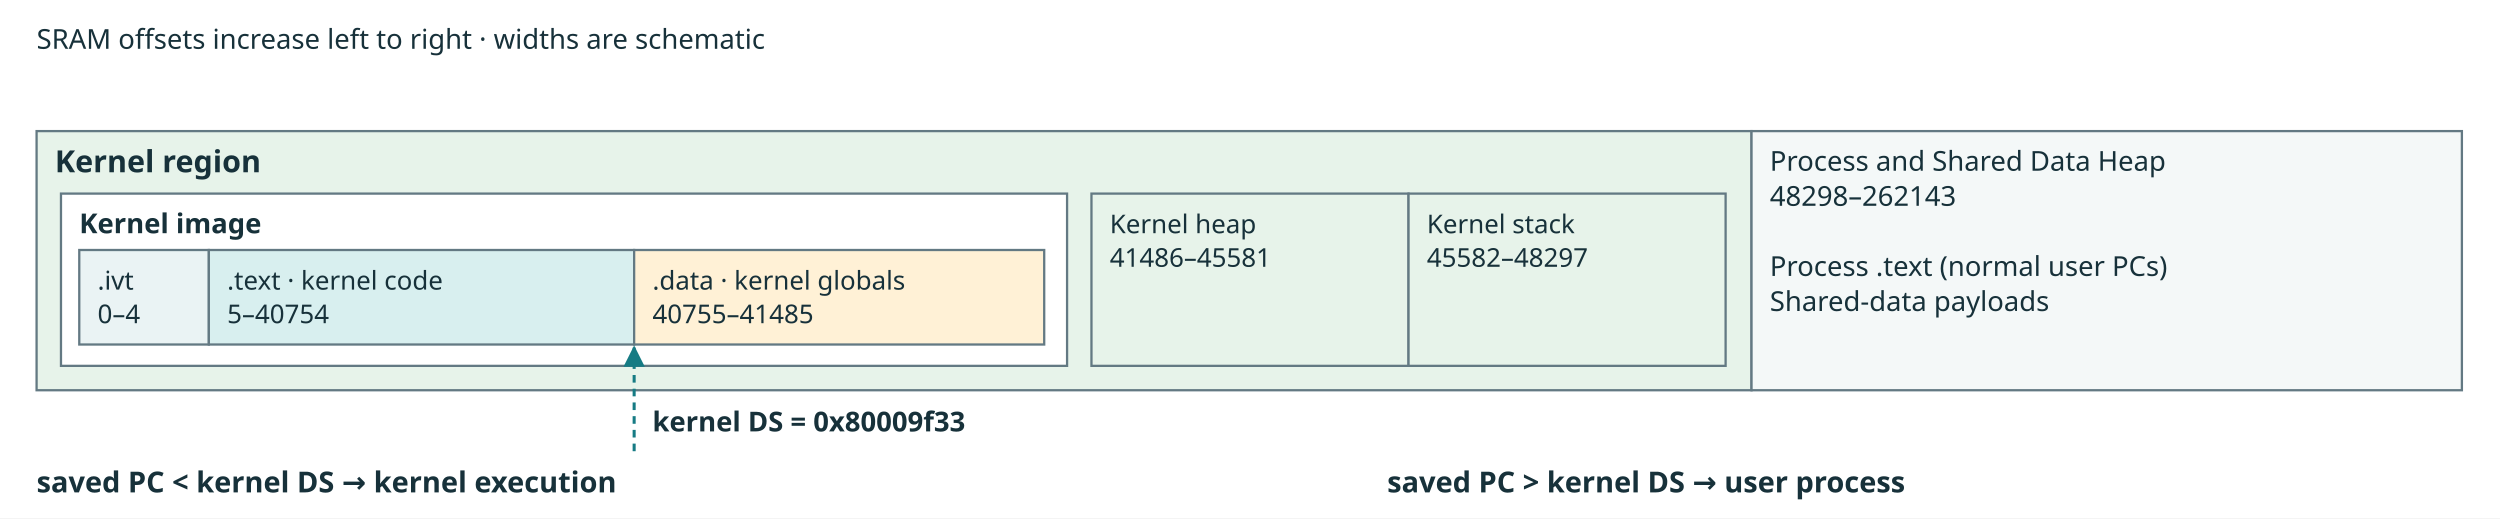
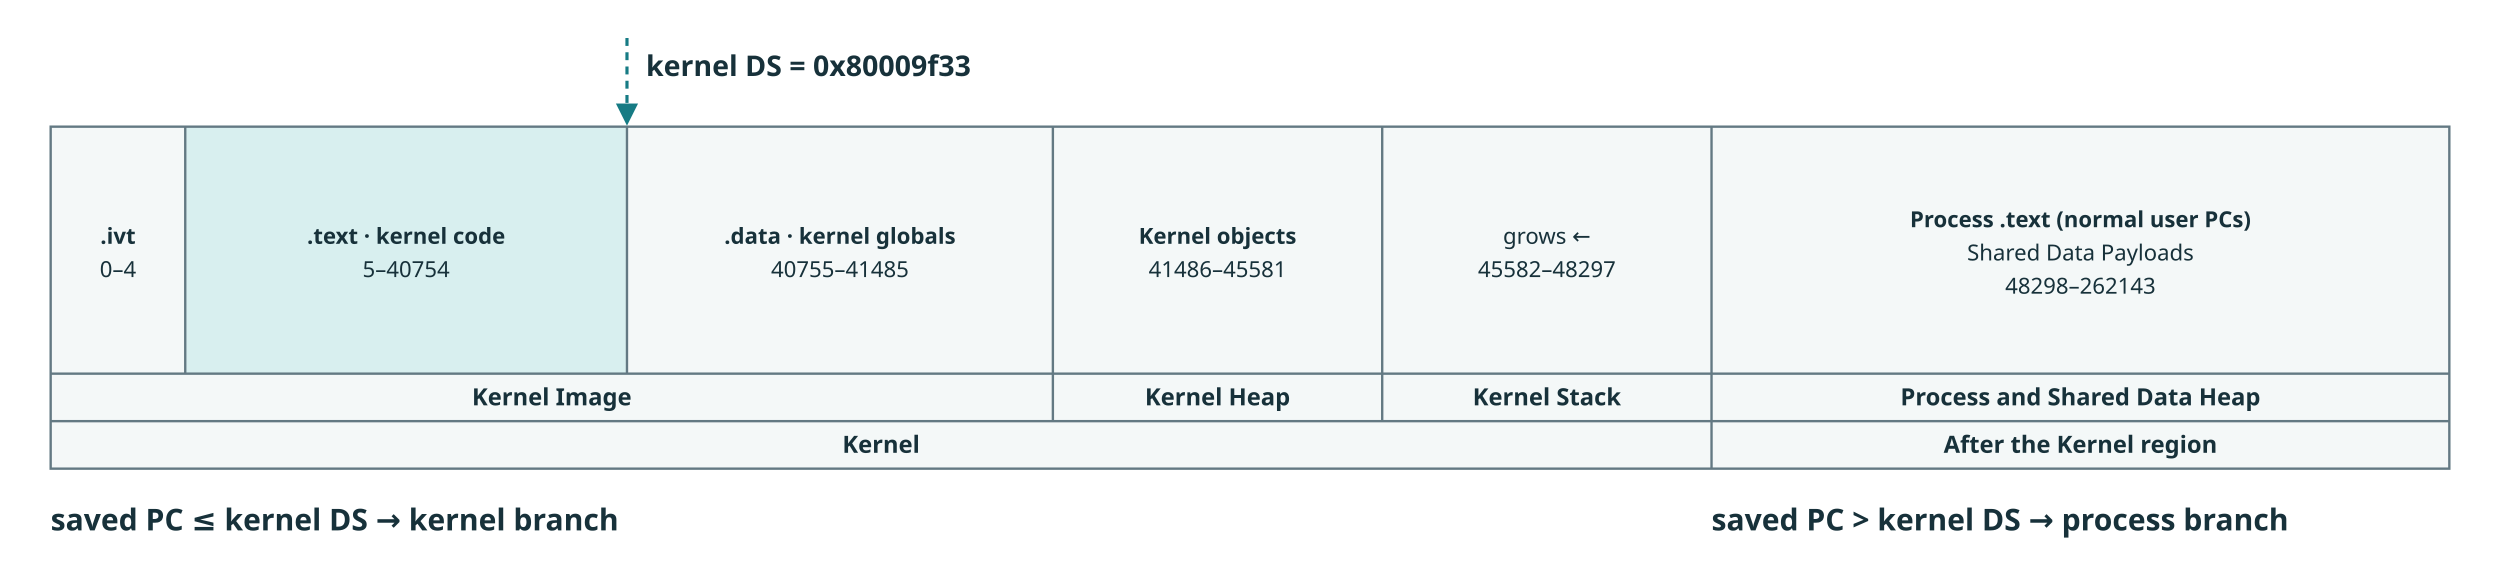
- <svg xmlns="http://www.w3.org/2000/svg" width="1640" height="340" viewBox="0 0 1640 340" role="img" aria-labelledby="title desc">
+ <svg xmlns="http://www.w3.org/2000/svg" width="1579" height="360" viewBox="0 0 1579 360" role="img" aria-labelledby="title desc">
  <defs>
    <marker id="arrow" viewBox="0 0 10 10" refX="9" refY="5" markerWidth="7" markerHeight="7" orient="auto-start-reverse">
      <path d="M 0 0 L 10 5 L 0 10 z" fill="#167b84" />
    </marker>
  </defs>
  <rect width="100%" height="100%" fill="white" />
  <g font-family="Cantarell, sans-serif" fill="#17313a">
-     <text x="24" y="32" font-size="18" font-weight="normal" text-anchor="start">SRAM offsets increase left to right · widths are schematic</text>
-     <rect x="24" y="86" width="1125" height="170" fill="#e7f3ea" stroke="#637983" stroke-width="1.5" />
-     <text x="36" y="113" font-size="20" font-weight="bold" text-anchor="start">Kernel region</text>
-     <rect x="40" y="127" width="660" height="113" fill="#ffffff" stroke="#637983" stroke-width="1.5" />
-     <text x="52" y="153" font-size="18" font-weight="bold" text-anchor="start">Kernel image</text>
-     <rect x="52" y="164" width="85" height="62" fill="#eaf3f4" stroke="#637983" stroke-width="1.5" />
-     <text x="64" y="190" font-size="17" font-weight="normal" text-anchor="start">.ivt</text>
-     <text x="64" y="212" font-size="17" font-weight="normal" text-anchor="start">0–4</text>
-     <rect x="137" y="164" width="279" height="62" fill="#d8efef" stroke="#637983" stroke-width="1.5" />
-     <text x="149" y="190" font-size="17" font-weight="normal" text-anchor="start">.text · kernel code</text>
-     <text x="149" y="212" font-size="17" font-weight="normal" text-anchor="start">5–40754</text>
-     <rect x="416" y="164" width="269" height="62" fill="#fff1d6" stroke="#637983" stroke-width="1.5" />
-     <text x="428" y="190" font-size="17" font-weight="normal" text-anchor="start">.data · kernel globals</text>
-     <text x="428" y="212" font-size="17" font-weight="normal" text-anchor="start">40755–41485</text>
-     <rect x="716" y="127" width="208" height="113" fill="#e7f3ea" stroke="#637983" stroke-width="1.5" />
-     <text x="728" y="153" font-size="17" font-weight="normal" text-anchor="start">Kernel heap</text>
-     <text x="728" y="175" font-size="17" font-weight="normal" text-anchor="start">41486–45581</text>
-     <rect x="924" y="127" width="208" height="113" fill="#e7f3ea" stroke="#637983" stroke-width="1.5" />
-     <text x="936" y="153" font-size="17" font-weight="normal" text-anchor="start">Kernel stack</text>
-     <text x="936" y="175" font-size="17" font-weight="normal" text-anchor="start">45582–48297</text>
-     <rect x="1149" y="86" width="466" height="170" fill="#f4f8f8" stroke="#637983" stroke-width="1.5" />
-     <text x="1161" y="112" font-size="18" font-weight="normal" text-anchor="start">Process and Shared Data Heap</text>
-     <text x="1161" y="135" font-size="18" font-weight="normal" text-anchor="start">48298–262143</text>
-     <text x="1161" y="158" font-size="18" font-weight="normal" text-anchor="start" />
-     <text x="1161" y="181" font-size="18" font-weight="normal" text-anchor="start">Process .text (normal user PCs)</text>
-     <text x="1161" y="204" font-size="18" font-weight="normal" text-anchor="start">Shared-data payloads</text>
-     <path d="M 416 296 L 416 228" fill="none" stroke="#167b84" stroke-width="2" stroke-dasharray="5 4" marker-end="url(#arrow)" />
-     <text x="428" y="283" font-size="18" font-weight="bold" text-anchor="start">kernel DS = 0x80009f33</text>
-     <text x="24" y="323" font-size="19" font-weight="bold" text-anchor="start">saved PC &lt; kernel DS → kernel execution</text>
-     <text x="910" y="323" font-size="19" font-weight="bold" text-anchor="start">saved PC &gt; kernel DS → user process</text>
+     <g transform="translate(0 -230)">
+       <rect x="32" y="310" width="85" height="156" fill="#f4f8f8" stroke="none" stroke-width="1" />
+       <text x="74.5" y="384.0" text-anchor="middle" font-size="14" font-weight="bold" fill="#17313a">.ivt</text>
+       <text x="74.5" y="405.0" text-anchor="middle" font-size="14" font-weight="normal" fill="#17313a">0–4</text>
+       <rect x="117" y="310" width="279" height="156" fill="#d8efef" stroke="none" stroke-width="1" />
+       <text x="256.5" y="384.0" text-anchor="middle" font-size="14" font-weight="bold" fill="#17313a">.text · kernel code</text>
+       <text x="256.5" y="405.0" text-anchor="middle" font-size="14" font-weight="normal" fill="#17313a">5–40754</text>
+       <rect x="396" y="310" width="269" height="156" fill="#f4f8f8" stroke="none" stroke-width="1" />
+       <text x="530.5" y="384.0" text-anchor="middle" font-size="14" font-weight="bold" fill="#17313a">.data · kernel globals</text>
+       <text x="530.5" y="405.0" text-anchor="middle" font-size="14" font-weight="normal" fill="#17313a">40755–41485</text>
+       <rect x="665" y="310" width="208" height="156" fill="#f4f8f8" stroke="none" stroke-width="1" />
+       <text x="769.0" y="384.0" text-anchor="middle" font-size="14" font-weight="bold" fill="#17313a">Kernel objects</text>
+       <text x="769.0" y="405.0" text-anchor="middle" font-size="14" font-weight="normal" fill="#17313a">41486–45581</text>
+       <rect x="873" y="310" width="208" height="156" fill="#f4f8f8" stroke="none" stroke-width="1" />
+       <text x="977.0" y="384.0" text-anchor="middle" font-size="14" font-weight="normal" fill="#17313a">grows ←</text>
+       <text x="977.0" y="405.0" text-anchor="middle" font-size="14" font-weight="normal" fill="#17313a">45582–48297</text>
+       <rect x="1081" y="310" width="466" height="156" fill="#f4f8f8" stroke="none" stroke-width="1" />
+       <text x="1314.0" y="373.5" text-anchor="middle" font-size="14" font-weight="bold" fill="#17313a">Process .text (normal user PCs)</text>
+       <text x="1314.0" y="394.5" text-anchor="middle" font-size="14" font-weight="normal" fill="#17313a">Shared Data Payloads</text>
+       <text x="1314.0" y="415.5" text-anchor="middle" font-size="14" font-weight="normal" fill="#17313a">48298–262143</text>
+       <rect x="32" y="466" width="633" height="30" fill="#f4f8f8" stroke="none" stroke-width="1" />
+       <text x="348.5" y="486" text-anchor="middle" font-size="15" font-weight="bold" fill="#17313a">Kernel Image</text>
+       <rect x="665" y="466" width="208" height="30" fill="#f4f8f8" stroke="none" stroke-width="1" />
+       <text x="769.0" y="486" text-anchor="middle" font-size="15" font-weight="bold" fill="#17313a">Kernel Heap</text>
+       <path d="M 665 466 v 30" fill="none" stroke="#637983" stroke-width="1.5" />
+       <rect x="873" y="466" width="208" height="30" fill="#f4f8f8" stroke="none" stroke-width="1" />
+       <text x="977.0" y="486" text-anchor="middle" font-size="15" font-weight="bold" fill="#17313a">Kernel Stack</text>
+       <path d="M 873 466 v 30" fill="none" stroke="#637983" stroke-width="1.5" />
+       <rect x="1081" y="466" width="466" height="30" fill="#f4f8f8" stroke="none" stroke-width="1" />
+       <text x="1314.0" y="486" text-anchor="middle" font-size="15" font-weight="bold" fill="#17313a">Process and Shared Data Heap</text>
+       <path d="M 1081 466 v 30" fill="none" stroke="#637983" stroke-width="1.5" />
+       <path d="M 32 466 H 1547" fill="none" stroke="#637983" stroke-width="1.5" />
+       <rect x="32" y="496" width="1049" height="30" fill="#f4f8f8" stroke="none" stroke-width="1" />
+       <text x="556.5" y="516" text-anchor="middle" font-size="15" font-weight="bold" fill="#17313a">Kernel</text>
+       <rect x="1081" y="496" width="466" height="30" fill="#f4f8f8" stroke="none" stroke-width="1" />
+       <text x="1314.0" y="516" text-anchor="middle" font-size="15" font-weight="bold" fill="#17313a">After the Kernel region</text>
+       <path d="M 1081 496 v 30" fill="none" stroke="#637983" stroke-width="1.5" />
+       <path d="M 32 496 H 1547" fill="none" stroke="#637983" stroke-width="1.5" />
+       <path d="M 117 310 v 156" fill="none" stroke="#637983" stroke-width="1.5" />
+       <path d="M 396 310 v 156" fill="none" stroke="#637983" stroke-width="1.5" />
+       <path d="M 665 310 v 156" fill="none" stroke="#637983" stroke-width="1.5" />
+       <path d="M 873 310 v 156" fill="none" stroke="#637983" stroke-width="1.5" />
+       <path d="M 1081 310 v 156" fill="none" stroke="#637983" stroke-width="1.5" />
+       <rect x="32" y="310" width="1515" height="216" fill="none" stroke="#637983" stroke-width="1.5" />
+     </g>
+     <path d="M 396 24 L 396 78" fill="none" stroke="#167b84" stroke-width="2" stroke-dasharray="5 4" marker-end="url(#arrow)" />
+     <text x="408" y="48" font-size="18" font-weight="bold" text-anchor="start">kernel DS = 0x80009f33</text>
+     <text x="32" y="335" font-size="19" font-weight="bold" text-anchor="start">saved PC ≤ kernel DS → kernel branch</text>
+     <text x="1081" y="335" font-size="19" font-weight="bold" text-anchor="start">saved PC &gt; kernel DS → process branch</text>
  </g>
</svg>
